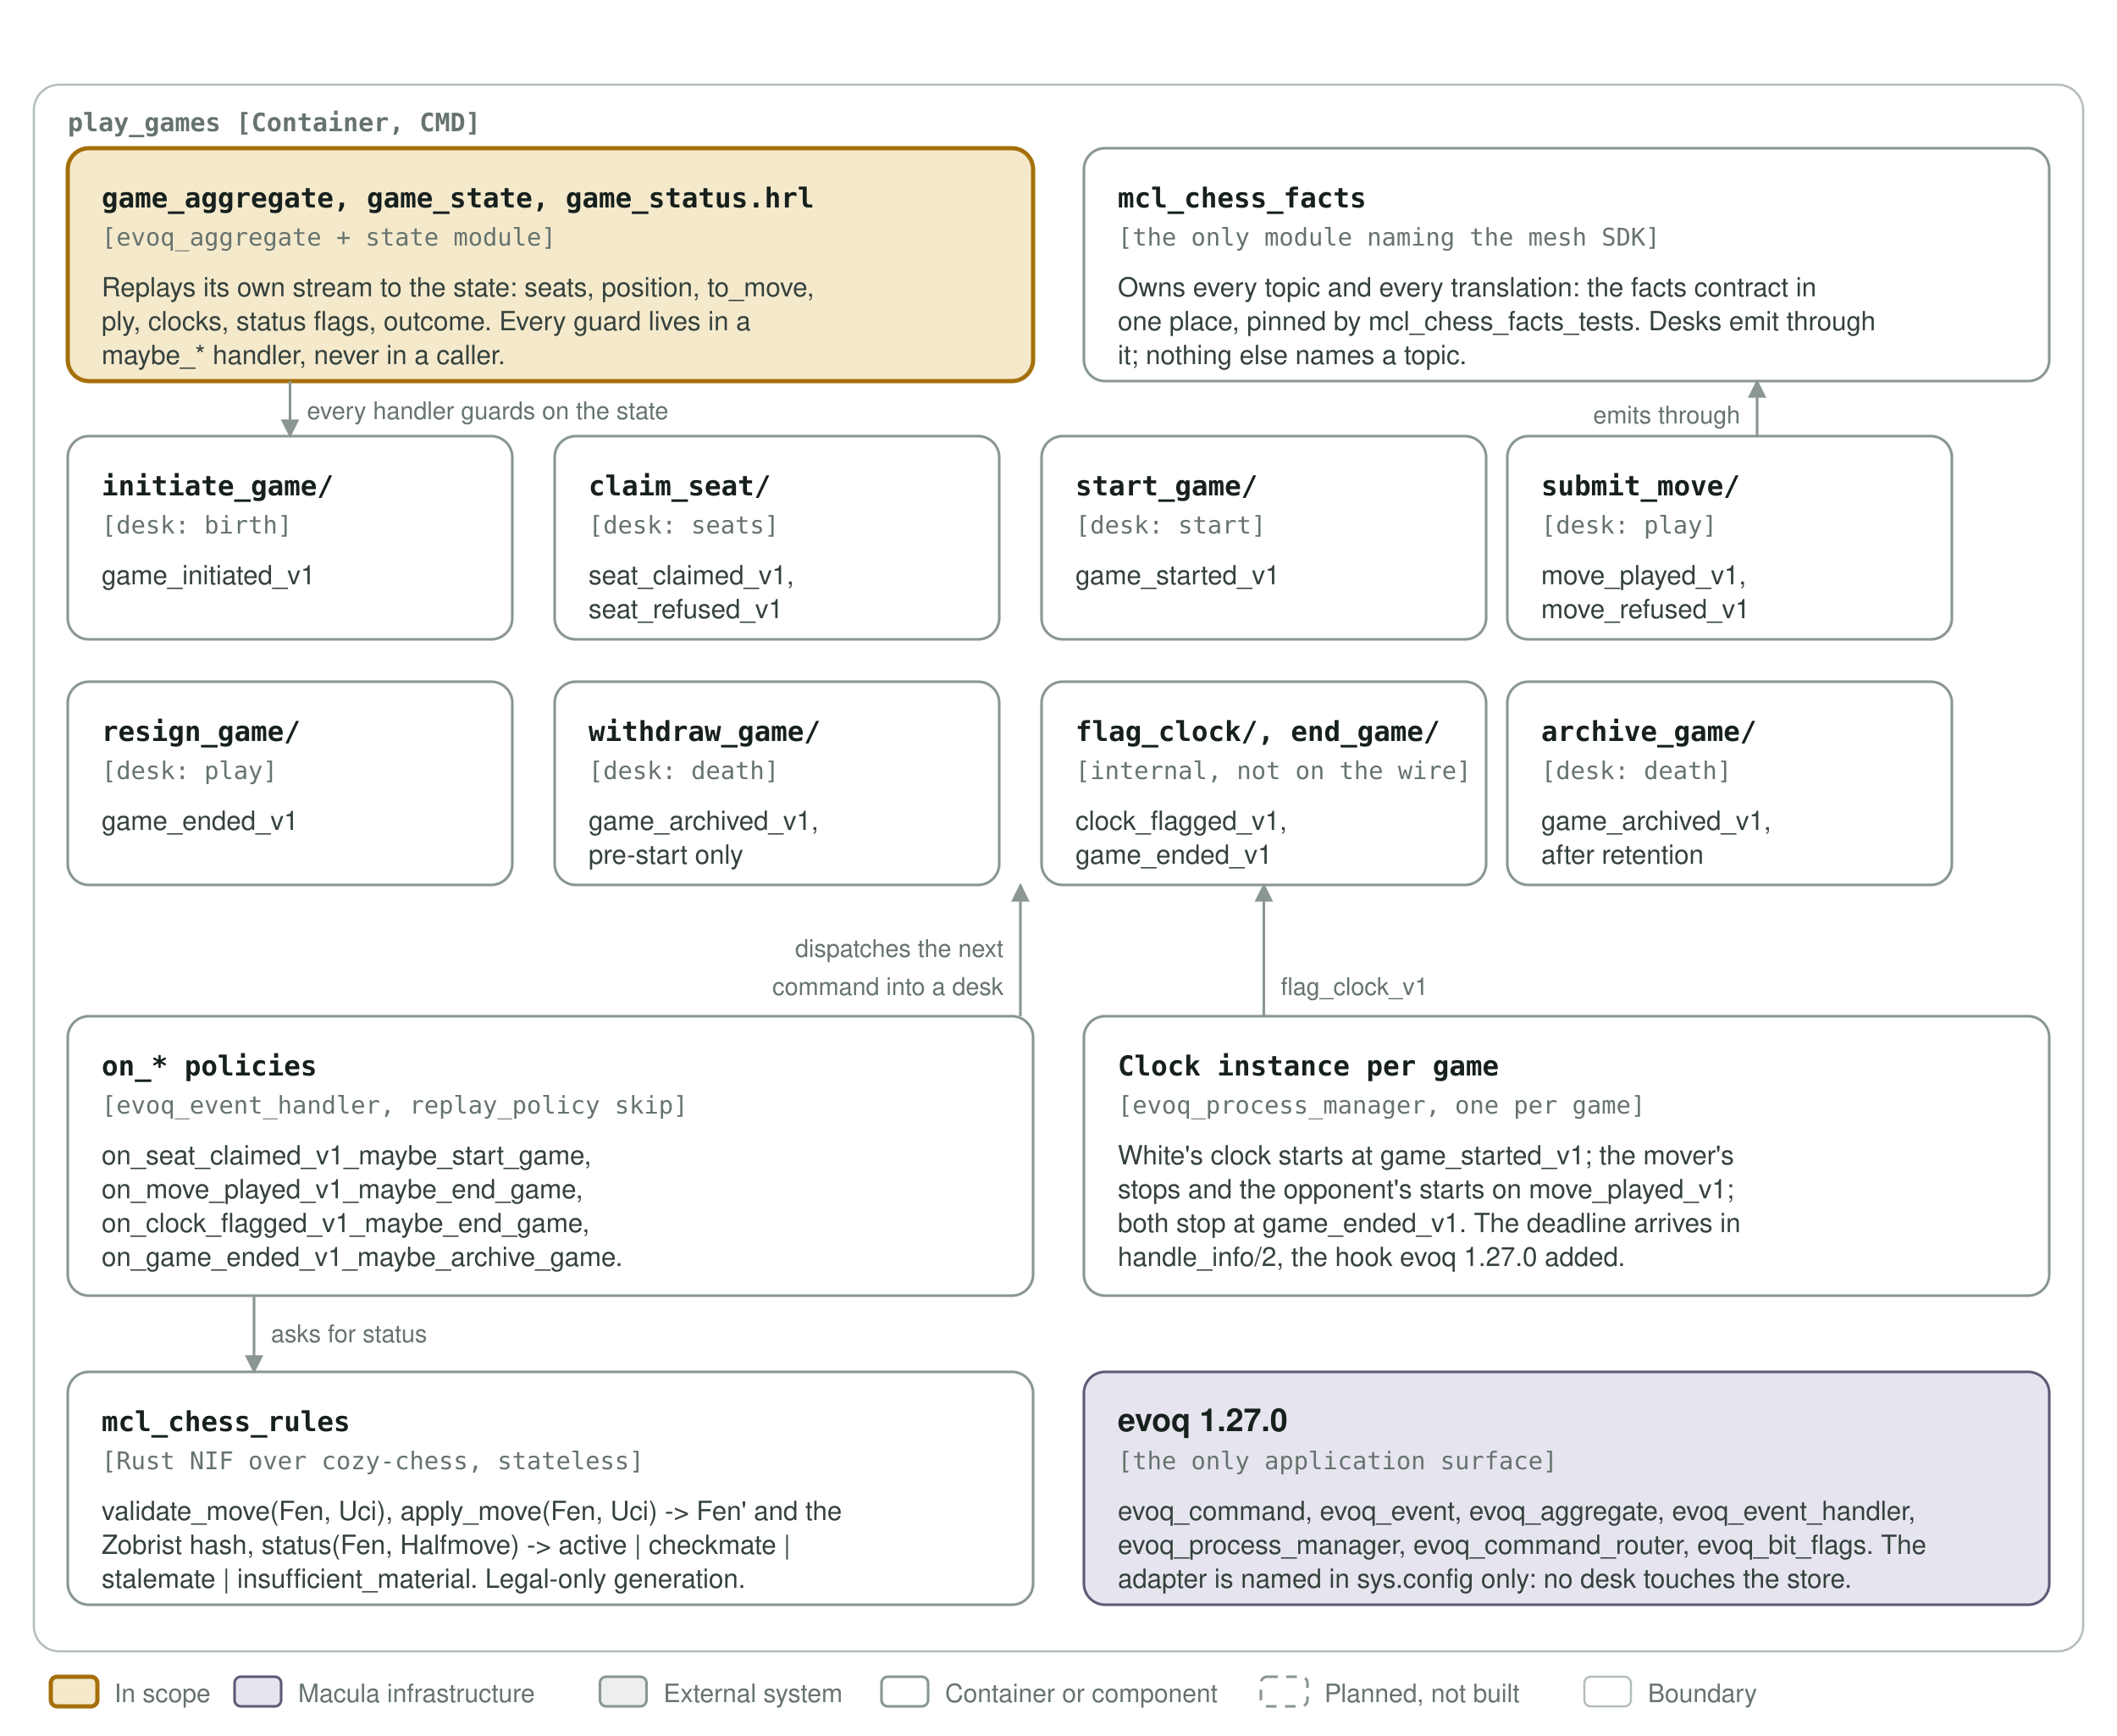
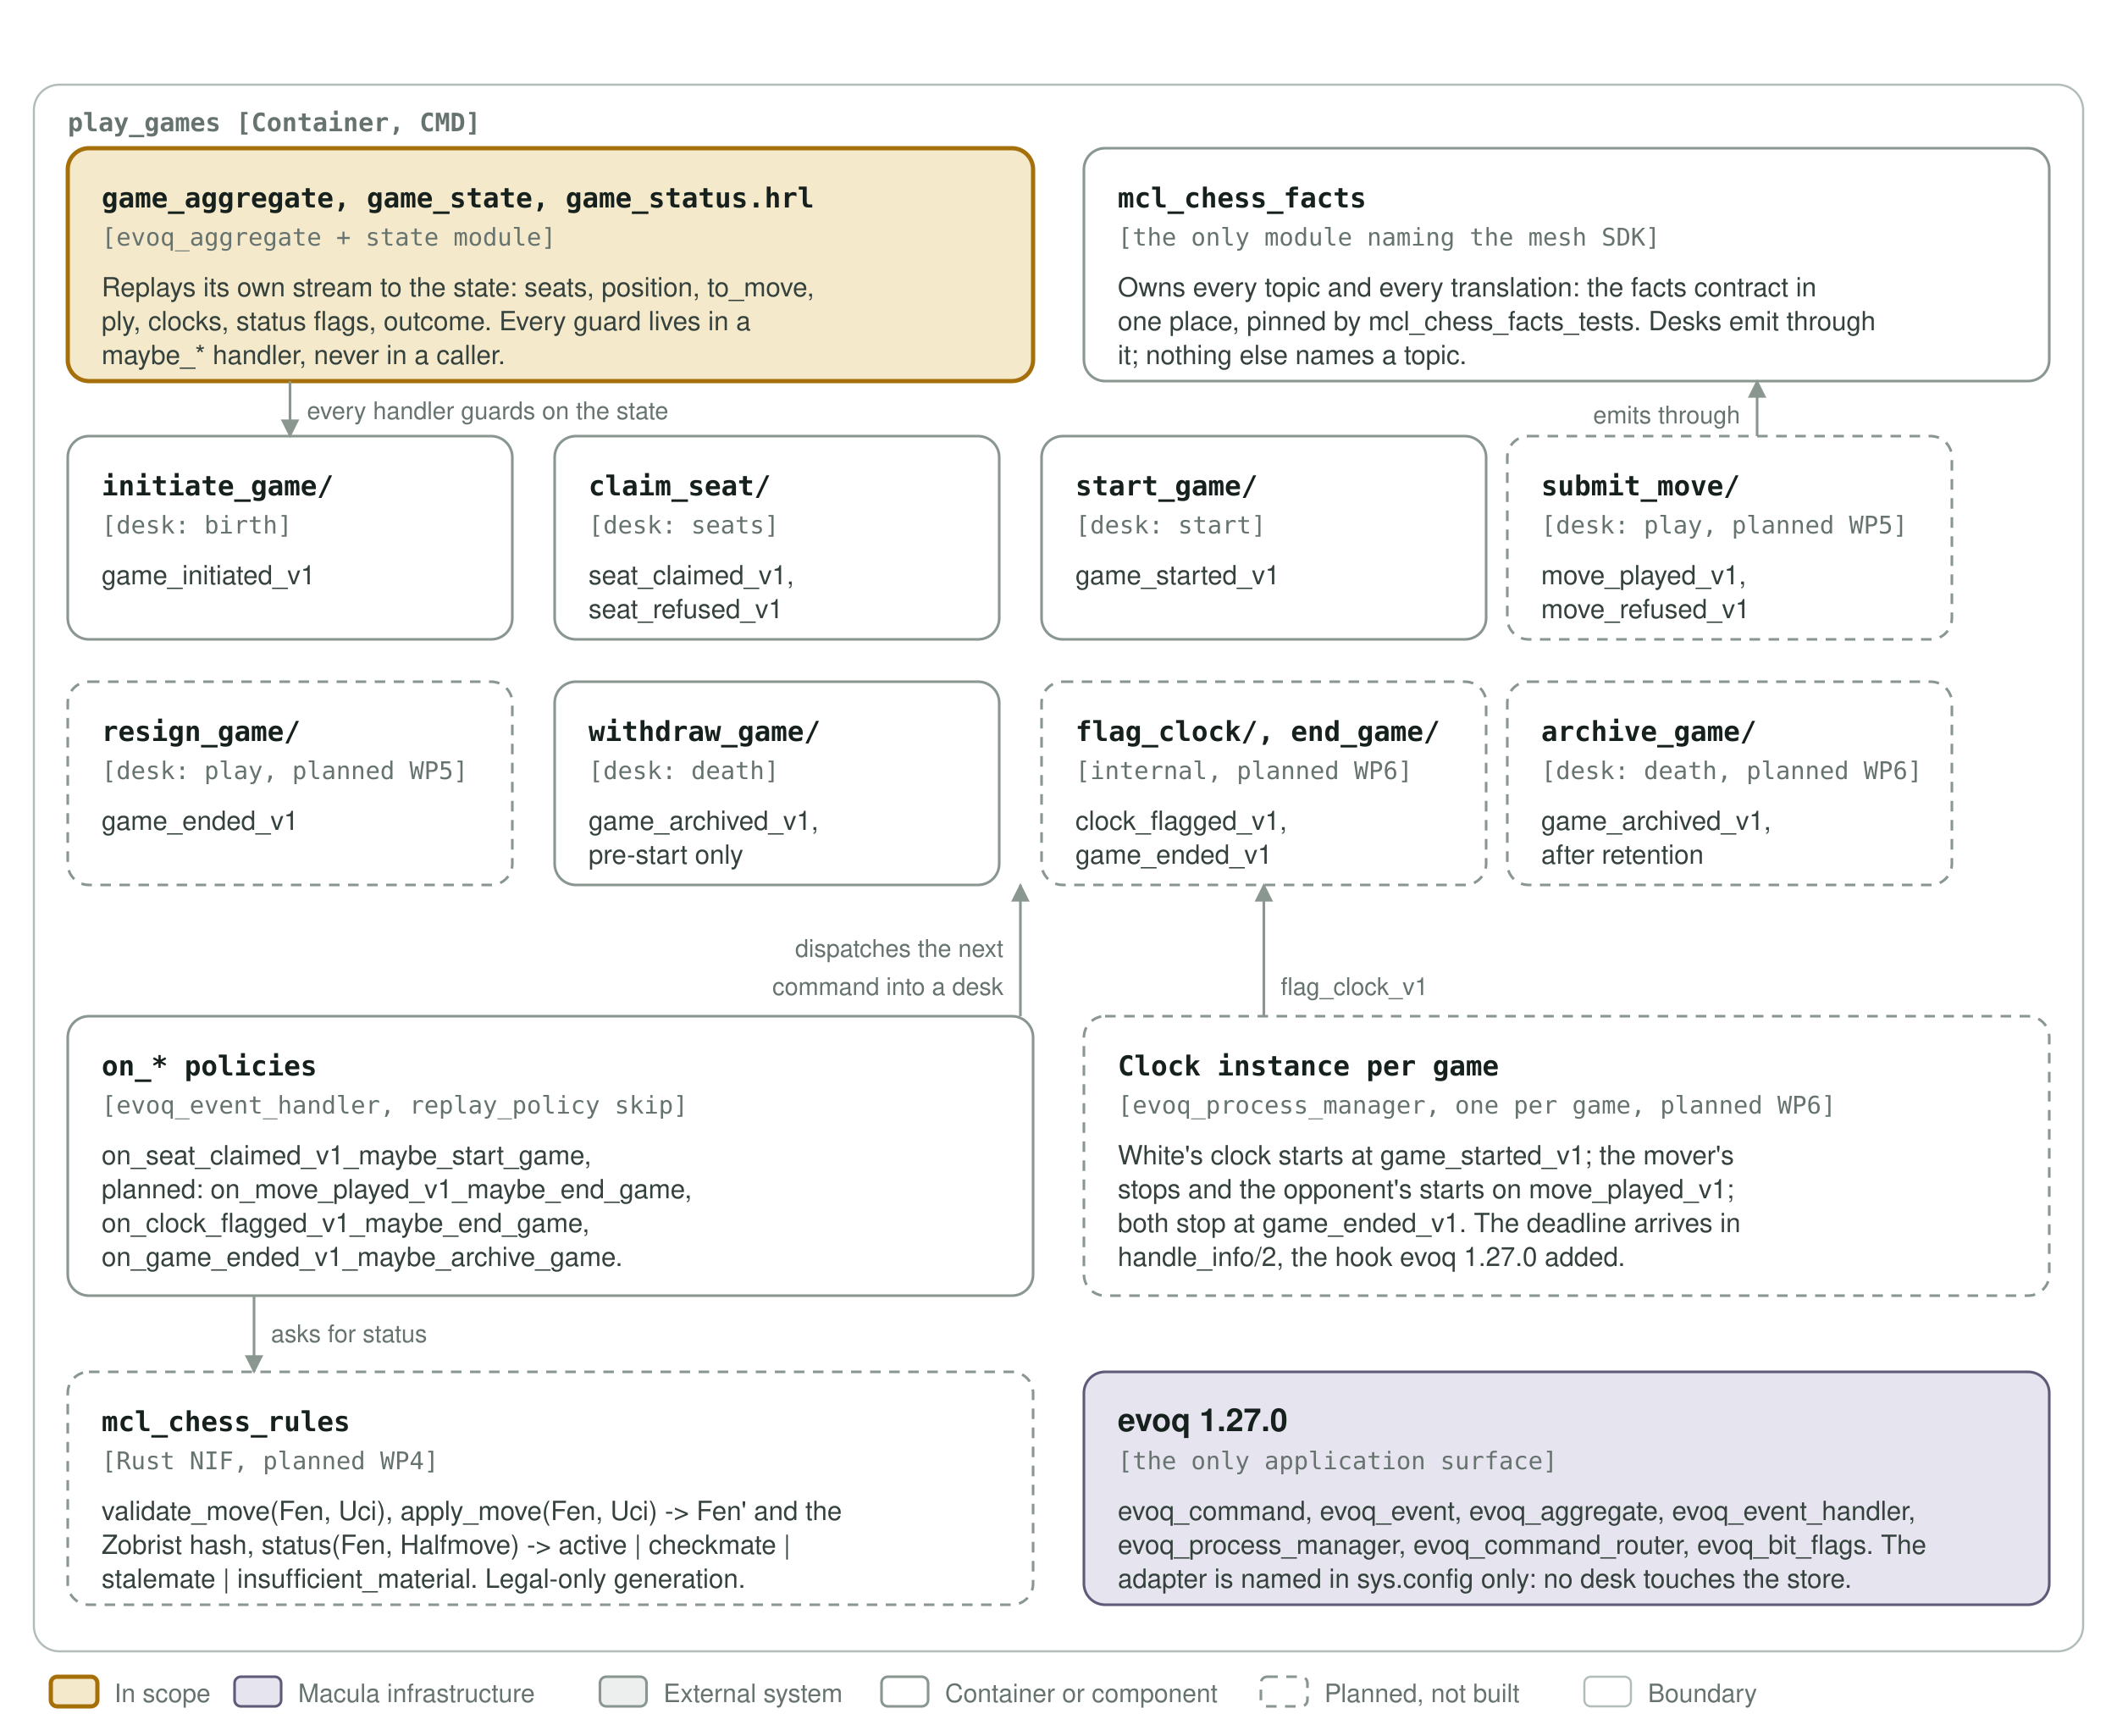
<svg xmlns="http://www.w3.org/2000/svg" viewBox="0 0 1000 820" role="img" aria-label="mcl-chess components">
  <style>
.t-name { font-family: "Atkinson Hyperlegible", "Segoe UI", system-ui, -apple-system, Helvetica, Arial, sans-serif; font-size: 15px; font-weight: 700; }
.t-desc { font-family: "Atkinson Hyperlegible", "Segoe UI", system-ui, -apple-system, Helvetica, Arial, sans-serif; font-size: 12.5px; }
.t-rel { font-family: "Atkinson Hyperlegible", "Segoe UI", system-ui, -apple-system, Helvetica, Arial, sans-serif; font-size: 11.5px; paint-order: stroke; stroke-width: 4px; stroke-linejoin: round; }
.t-code { font-family: "JetBrains Mono", ui-monospace, Menlo, Consolas, monospace; font-size: 13px; font-weight: 600; }
.t-type { font-family: "JetBrains Mono", ui-monospace, Menlo, Consolas, monospace; font-size: 11.5px; }
.t-bound { font-family: "JetBrains Mono", ui-monospace, Menlo, Consolas, monospace; font-size: 12px; font-weight: 600; }
.t-leg { font-family: "Atkinson Hyperlegible", "Segoe UI", system-ui, -apple-system, Helvetica, Arial, sans-serif; font-size: 12px; }
.edge { fill: none; stroke-width: 1.25; }
.edge-later { fill: none; stroke-width: 1.25; stroke-dasharray: 5 4; }
.bg { fill: #FFFFFF; }
.b-sys { fill: #F5E9CC; stroke: #A56F0A; stroke-width: 2; }
.b-per { fill: #E3EBF2; stroke: #3B5B7A; stroke-width: 1.25; }
.b-mac { fill: #E6E4EE; stroke: #5E5A78; stroke-width: 1.25; }
.b-ext { fill: #ECEFED; stroke: #8A9791; stroke-width: 1.25; }
.b-cmp { fill: #FFFFFF; stroke: #8A9791; stroke-width: 1.25; }
.b-later { fill: none; stroke: #8A9791; stroke-width: 1.25; stroke-dasharray: 5 4; }
.bound { fill: none; stroke: #B3BDB8; stroke-width: 1; }
.head { fill: #3B5B7A; }
.t-name, .t-code { fill: #16201D; }
.t-type, .t-bound, .t-leg { fill: #66736E; }
.t-desc { fill: #34413C; }
.t-rel { fill: #66736E; stroke: #FFFFFF; }
.edge, .edge-later { stroke: #8A9791; }
.arrowhead { fill: #8A9791; }
@media (prefers-color-scheme: dark) {
.bg { fill: #171F1C; }
.b-sys { fill: #3A2E13; stroke: #E3AA3C; }
.b-per { fill: #1D2A36; stroke: #8EB4D8; }
.b-mac { fill: #26243A; stroke: #A9A4C8; }
.b-ext { fill: #1C2421; stroke: #7D8B85; }
.b-cmp { fill: #171F1C; stroke: #7D8B85; }
.b-later { stroke: #7D8B85; }
.bound { stroke: #4A5752; }
.head { fill: #8EB4D8; }
.t-name, .t-code { fill: #E6ECE9; }
.t-type, .t-bound, .t-leg { fill: #93A09A; }
.t-desc { fill: #C3CDC8; }
.t-rel { fill: #93A09A; stroke: #171F1C; }
.edge, .edge-later { stroke: #7D8B85; }
.arrowhead { fill: #7D8B85; }
}
</style>
  <defs>
    <marker id="a" viewBox="0 0 10 10" refX="9" refY="5" markerWidth="7" markerHeight="7" orient="auto-start-reverse">
      <path class="arrowhead" d="M0 0L10 5L0 10z" />
    </marker>
  </defs>
  <rect class="bg" x="0" y="0" width="1000" height="820" />
  <rect class="bound" x="16" y="40" width="968" height="740" rx="12" />
  <text class="t-bound" x="32" y="62">play_games [Container, CMD]</text>
  <rect class="b-sys" x="32" y="70" width="456" height="110" rx="10" />
  <text class="t-code" x="48" y="98">game_aggregate, game_state, game_status.hrl</text>
  <text class="t-type" x="48" y="116">[evoq_aggregate + state module]</text>
  <text class="t-desc" x="48" y="140">Replays its own stream to the state: seats, position, to_move,</text>
  <text class="t-desc" x="48" y="156">ply, clocks, status flags, outcome. Every guard lives in a</text>
  <text class="t-desc" x="48" y="172">maybe_* handler, never in a caller.</text>
  <rect class="b-cmp" x="512" y="70" width="456" height="110" rx="10" />
  <text class="t-code" x="528" y="98">mcl_chess_facts</text>
  <text class="t-type" x="528" y="116">[the only module naming the mesh SDK]</text>
  <text class="t-desc" x="528" y="140">Owns every topic and every translation: the facts contract in</text>
  <text class="t-desc" x="528" y="156">one place, pinned by mcl_chess_facts_tests. Desks emit through</text>
  <text class="t-desc" x="528" y="172">it; nothing else names a topic.</text>
  <rect class="b-cmp" x="32" y="206" width="210" height="96" rx="10" />
  <text class="t-code" x="48" y="234">initiate_game/</text>
  <text class="t-type" x="48" y="252">[desk: birth]</text>
  <text class="t-desc" x="48" y="276">game_initiated_v1</text>
  <rect class="b-cmp" x="262" y="206" width="210" height="96" rx="10" />
  <text class="t-code" x="278" y="234">claim_seat/</text>
  <text class="t-type" x="278" y="252">[desk: seats]</text>
  <text class="t-desc" x="278" y="276">seat_claimed_v1,</text>
  <text class="t-desc" x="278" y="292">seat_refused_v1</text>
  <rect class="b-cmp" x="492" y="206" width="210" height="96" rx="10" />
  <text class="t-code" x="508" y="234">start_game/</text>
  <text class="t-type" x="508" y="252">[desk: start]</text>
  <text class="t-desc" x="508" y="276">game_started_v1</text>
-   <rect class="b-cmp" x="712" y="206" width="210" height="96" rx="10" />
+   <rect class="b-later" x="712" y="206" width="210" height="96" rx="10" />
  <text class="t-code" x="728" y="234">submit_move/</text>
-   <text class="t-type" x="728" y="252">[desk: play]</text>
+   <text class="t-type" x="728" y="252">[desk: play, planned WP5]</text>
  <text class="t-desc" x="728" y="276">move_played_v1,</text>
  <text class="t-desc" x="728" y="292">move_refused_v1</text>
-   <rect class="b-cmp" x="32" y="322" width="210" height="96" rx="10" />
+   <rect class="b-later" x="32" y="322" width="210" height="96" rx="10" />
  <text class="t-code" x="48" y="350">resign_game/</text>
-   <text class="t-type" x="48" y="368">[desk: play]</text>
+   <text class="t-type" x="48" y="368">[desk: play, planned WP5]</text>
  <text class="t-desc" x="48" y="392">game_ended_v1</text>
  <rect class="b-cmp" x="262" y="322" width="210" height="96" rx="10" />
  <text class="t-code" x="278" y="350">withdraw_game/</text>
  <text class="t-type" x="278" y="368">[desk: death]</text>
  <text class="t-desc" x="278" y="392">game_archived_v1,</text>
  <text class="t-desc" x="278" y="408">pre-start only</text>
-   <rect class="b-cmp" x="492" y="322" width="210" height="96" rx="10" />
+   <rect class="b-later" x="492" y="322" width="210" height="96" rx="10" />
  <text class="t-code" x="508" y="350">flag_clock/, end_game/</text>
-   <text class="t-type" x="508" y="368">[internal, not on the wire]</text>
+   <text class="t-type" x="508" y="368">[internal, planned WP6]</text>
  <text class="t-desc" x="508" y="392">clock_flagged_v1,</text>
  <text class="t-desc" x="508" y="408">game_ended_v1</text>
-   <rect class="b-cmp" x="712" y="322" width="210" height="96" rx="10" />
+   <rect class="b-later" x="712" y="322" width="210" height="96" rx="10" />
  <text class="t-code" x="728" y="350">archive_game/</text>
-   <text class="t-type" x="728" y="368">[desk: death]</text>
+   <text class="t-type" x="728" y="368">[desk: death, planned WP6]</text>
  <text class="t-desc" x="728" y="392">game_archived_v1,</text>
  <text class="t-desc" x="728" y="408">after retention</text>
  <rect class="b-cmp" x="32" y="480" width="456" height="132" rx="10" />
  <text class="t-code" x="48" y="508">on_* policies</text>
  <text class="t-type" x="48" y="526">[evoq_event_handler, replay_policy skip]</text>
  <text class="t-desc" x="48" y="550">on_seat_claimed_v1_maybe_start_game,</text>
-   <text class="t-desc" x="48" y="566">on_move_played_v1_maybe_end_game,</text>
+   <text class="t-desc" x="48" y="566">planned: on_move_played_v1_maybe_end_game,</text>
  <text class="t-desc" x="48" y="582">on_clock_flagged_v1_maybe_end_game,</text>
  <text class="t-desc" x="48" y="598">on_game_ended_v1_maybe_archive_game.</text>
-   <rect class="b-cmp" x="512" y="480" width="456" height="132" rx="10" />
+   <rect class="b-later" x="512" y="480" width="456" height="132" rx="10" />
  <text class="t-code" x="528" y="508">Clock instance per game</text>
-   <text class="t-type" x="528" y="526">[evoq_process_manager, one per game]</text>
+   <text class="t-type" x="528" y="526">[evoq_process_manager, one per game, planned WP6]</text>
  <text class="t-desc" x="528" y="550">White's clock starts at game_started_v1; the mover's</text>
  <text class="t-desc" x="528" y="566">stops and the opponent's starts on move_played_v1;</text>
  <text class="t-desc" x="528" y="582">both stop at game_ended_v1. The deadline arrives in</text>
  <text class="t-desc" x="528" y="598">handle_info/2, the hook evoq 1.27.0 added.</text>
-   <rect class="b-cmp" x="32" y="648" width="456" height="110" rx="10" />
+   <rect class="b-later" x="32" y="648" width="456" height="110" rx="10" />
  <text class="t-code" x="48" y="676">mcl_chess_rules</text>
-   <text class="t-type" x="48" y="694">[Rust NIF over cozy-chess, stateless]</text>
+   <text class="t-type" x="48" y="694">[Rust NIF, planned WP4]</text>
  <text class="t-desc" x="48" y="718">validate_move(Fen, Uci), apply_move(Fen, Uci) -&gt; Fen' and the</text>
  <text class="t-desc" x="48" y="734">Zobrist hash, status(Fen, Halfmove) -&gt; active | checkmate |</text>
  <text class="t-desc" x="48" y="750">stalemate | insufficient_material. Legal-only generation.</text>
  <rect class="b-mac" x="512" y="648" width="456" height="110" rx="10" />
  <text class="t-name" x="528" y="676">evoq 1.27.0</text>
  <text class="t-type" x="528" y="694">[the only application surface]</text>
  <text class="t-desc" x="528" y="718">evoq_command, evoq_event, evoq_aggregate, evoq_event_handler,</text>
  <text class="t-desc" x="528" y="734">evoq_process_manager, evoq_command_router, evoq_bit_flags. The</text>
  <text class="t-desc" x="528" y="750">adapter is named in sys.config only: no desk touches the store.</text>
  <path class="edge" d="M137 180V206" marker-end="url(#a)" />
  <text class="t-rel" x="145" y="198">every handler guards on the state</text>
  <path class="edge" d="M830 206V180" marker-end="url(#a)" />
  <text class="t-rel" x="822" y="200" text-anchor="end">emits through</text>
  <path class="edge" d="M482 480V418" marker-end="url(#a)" />
  <text class="t-rel" x="474" y="452" text-anchor="end">dispatches the next</text>
  <text class="t-rel" x="474" y="470" text-anchor="end">command into a desk</text>
  <path class="edge" d="M597 480V418" marker-end="url(#a)" />
  <text class="t-rel" x="605" y="470">flag_clock_v1</text>
  <path class="edge" d="M120 612V648" marker-end="url(#a)" />
  <text class="t-rel" x="128" y="634">asks for status</text>
  <rect class="b-sys" x="24" y="792" width="22" height="14" rx="3" />
  <text class="t-leg" x="54" y="804">In scope</text>
  <rect class="b-mac" x="110.8" y="792" width="22" height="14" rx="3" />
  <text class="t-leg" x="140.8" y="804">Macula infrastructure</text>
  <rect class="b-ext" x="283.4" y="792" width="22" height="14" rx="3" />
  <text class="t-leg" x="313.4" y="804">External system</text>
  <rect class="b-cmp" x="416.4" y="792" width="22" height="14" rx="3" />
  <text class="t-leg" x="446.4" y="804">Container or component</text>
  <rect class="b-later" x="595.6" y="792" width="22" height="14" rx="3" />
  <text class="t-leg" x="625.6" y="804">Planned, not built</text>
  <rect class="bound" x="748.4" y="792" width="22" height="14" rx="3" />
  <text class="t-leg" x="778.4" y="804">Boundary</text>
</svg>
